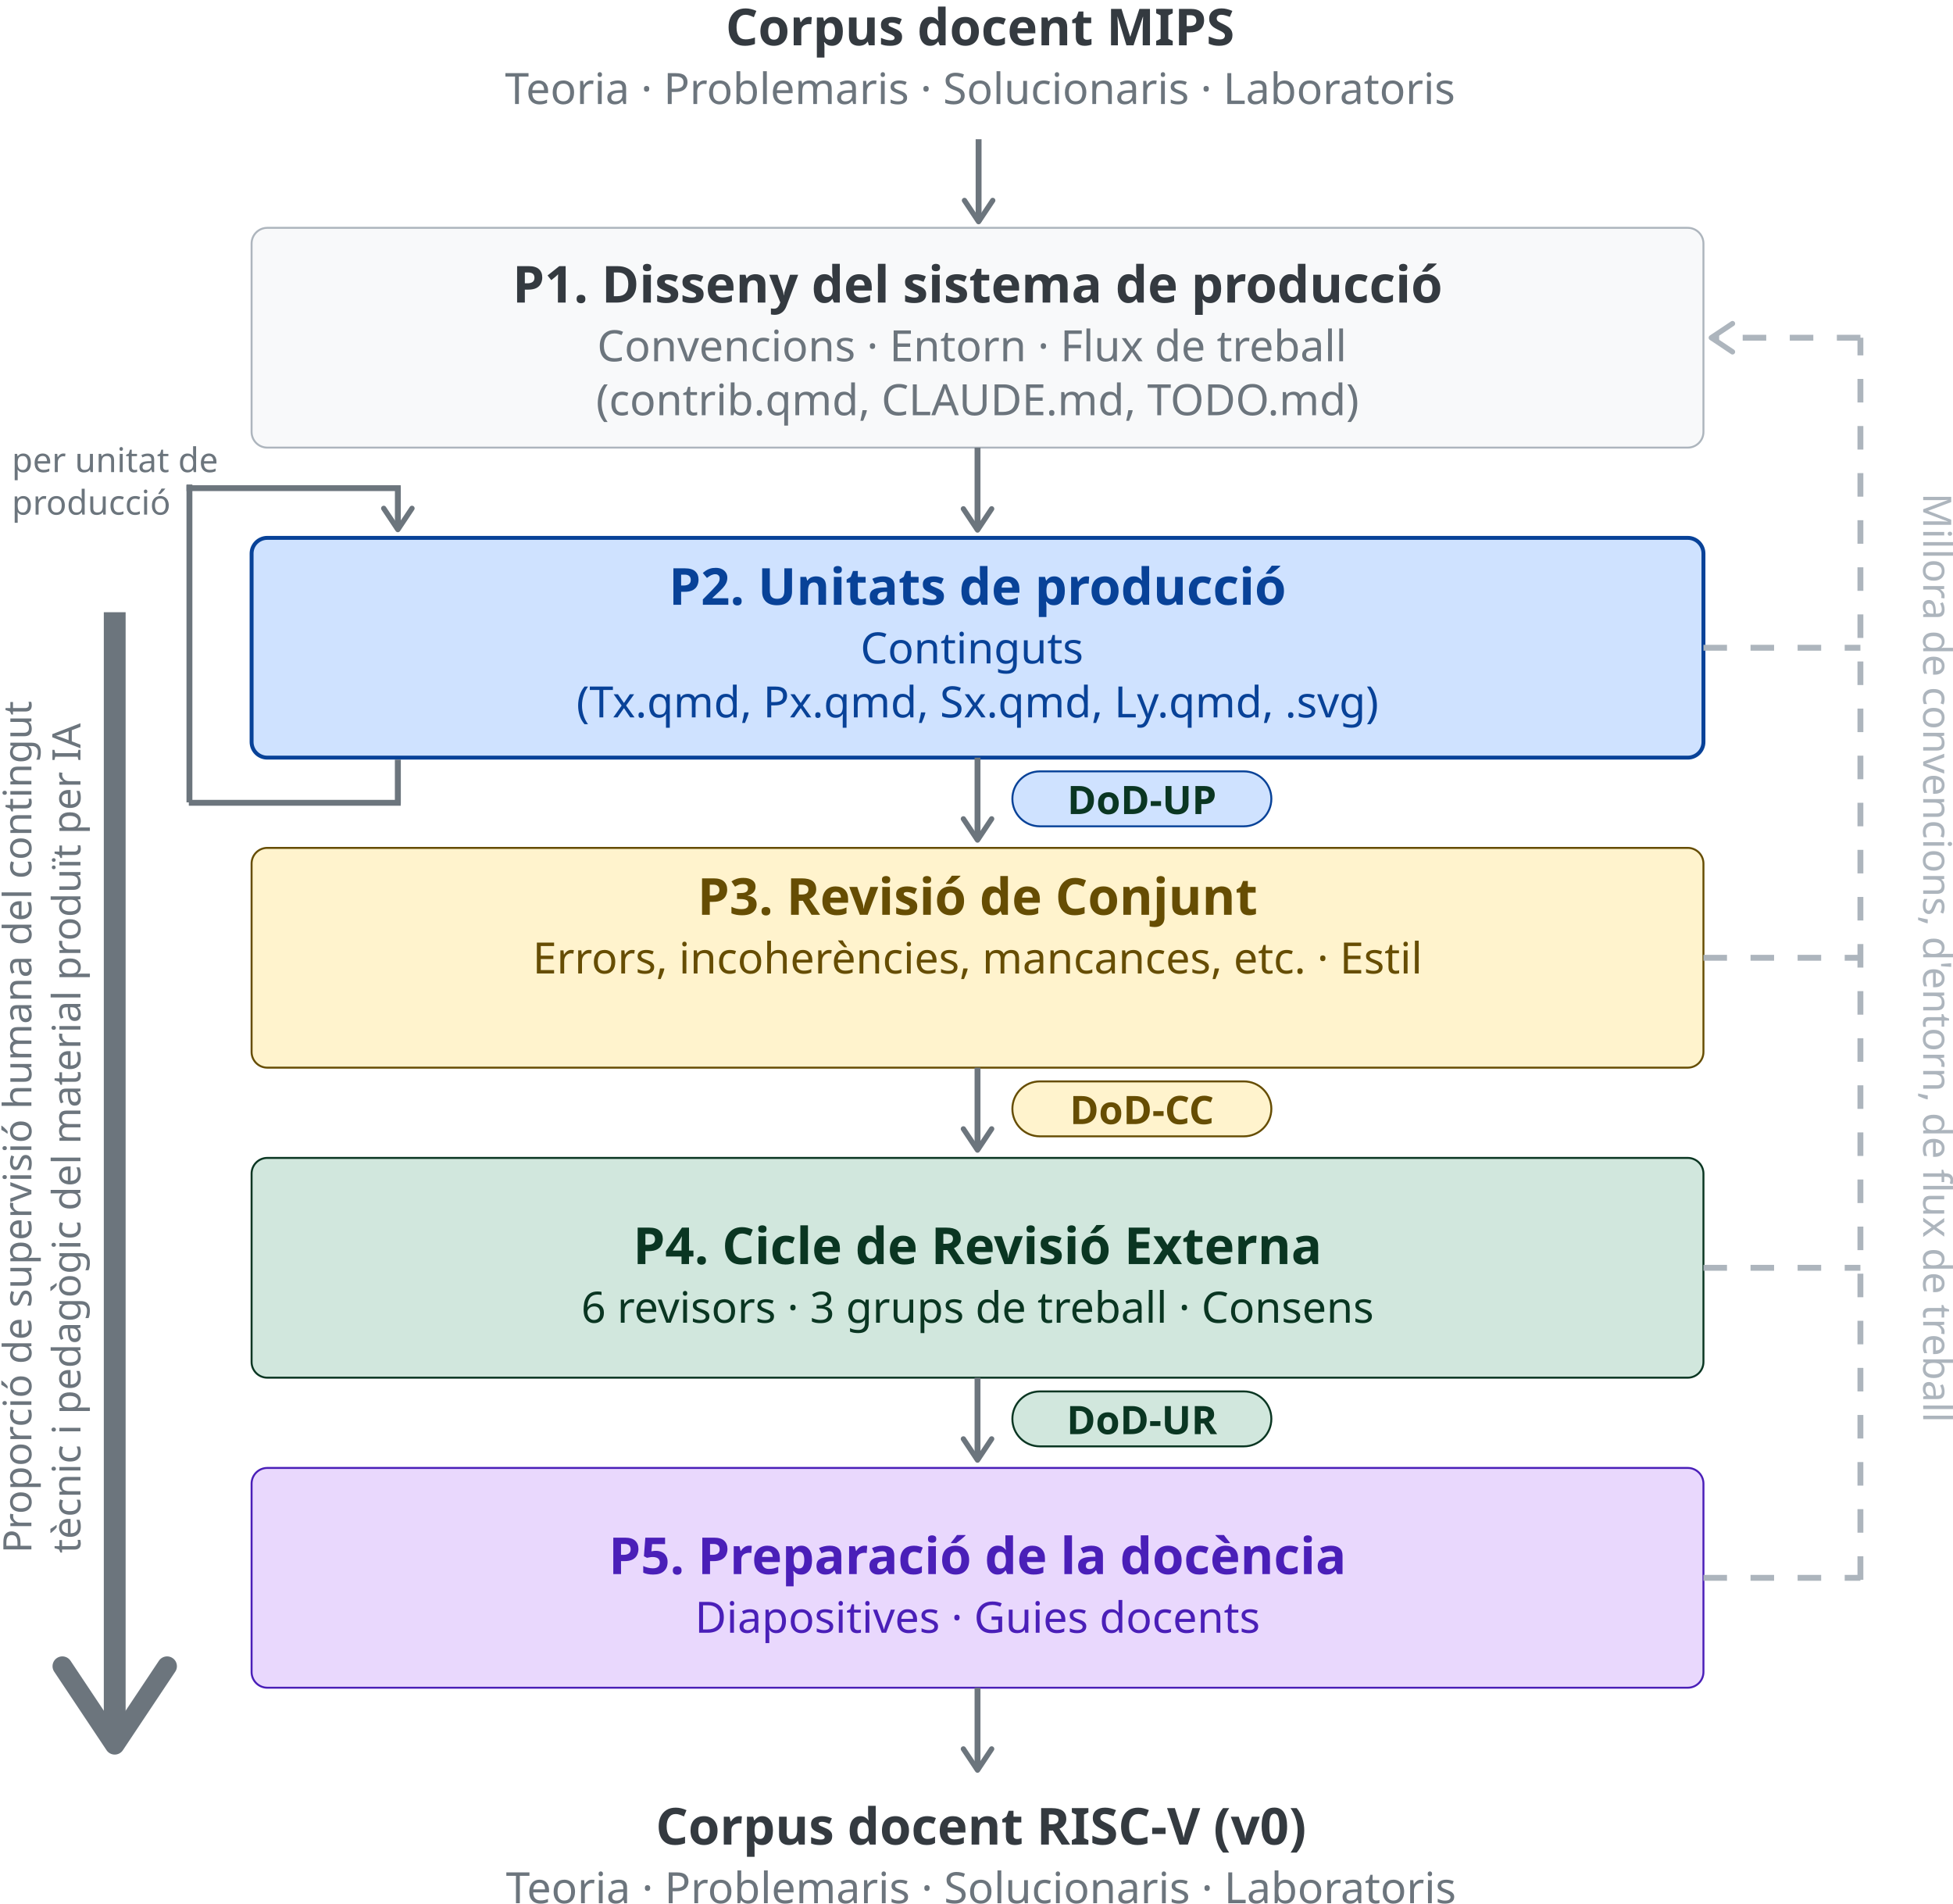
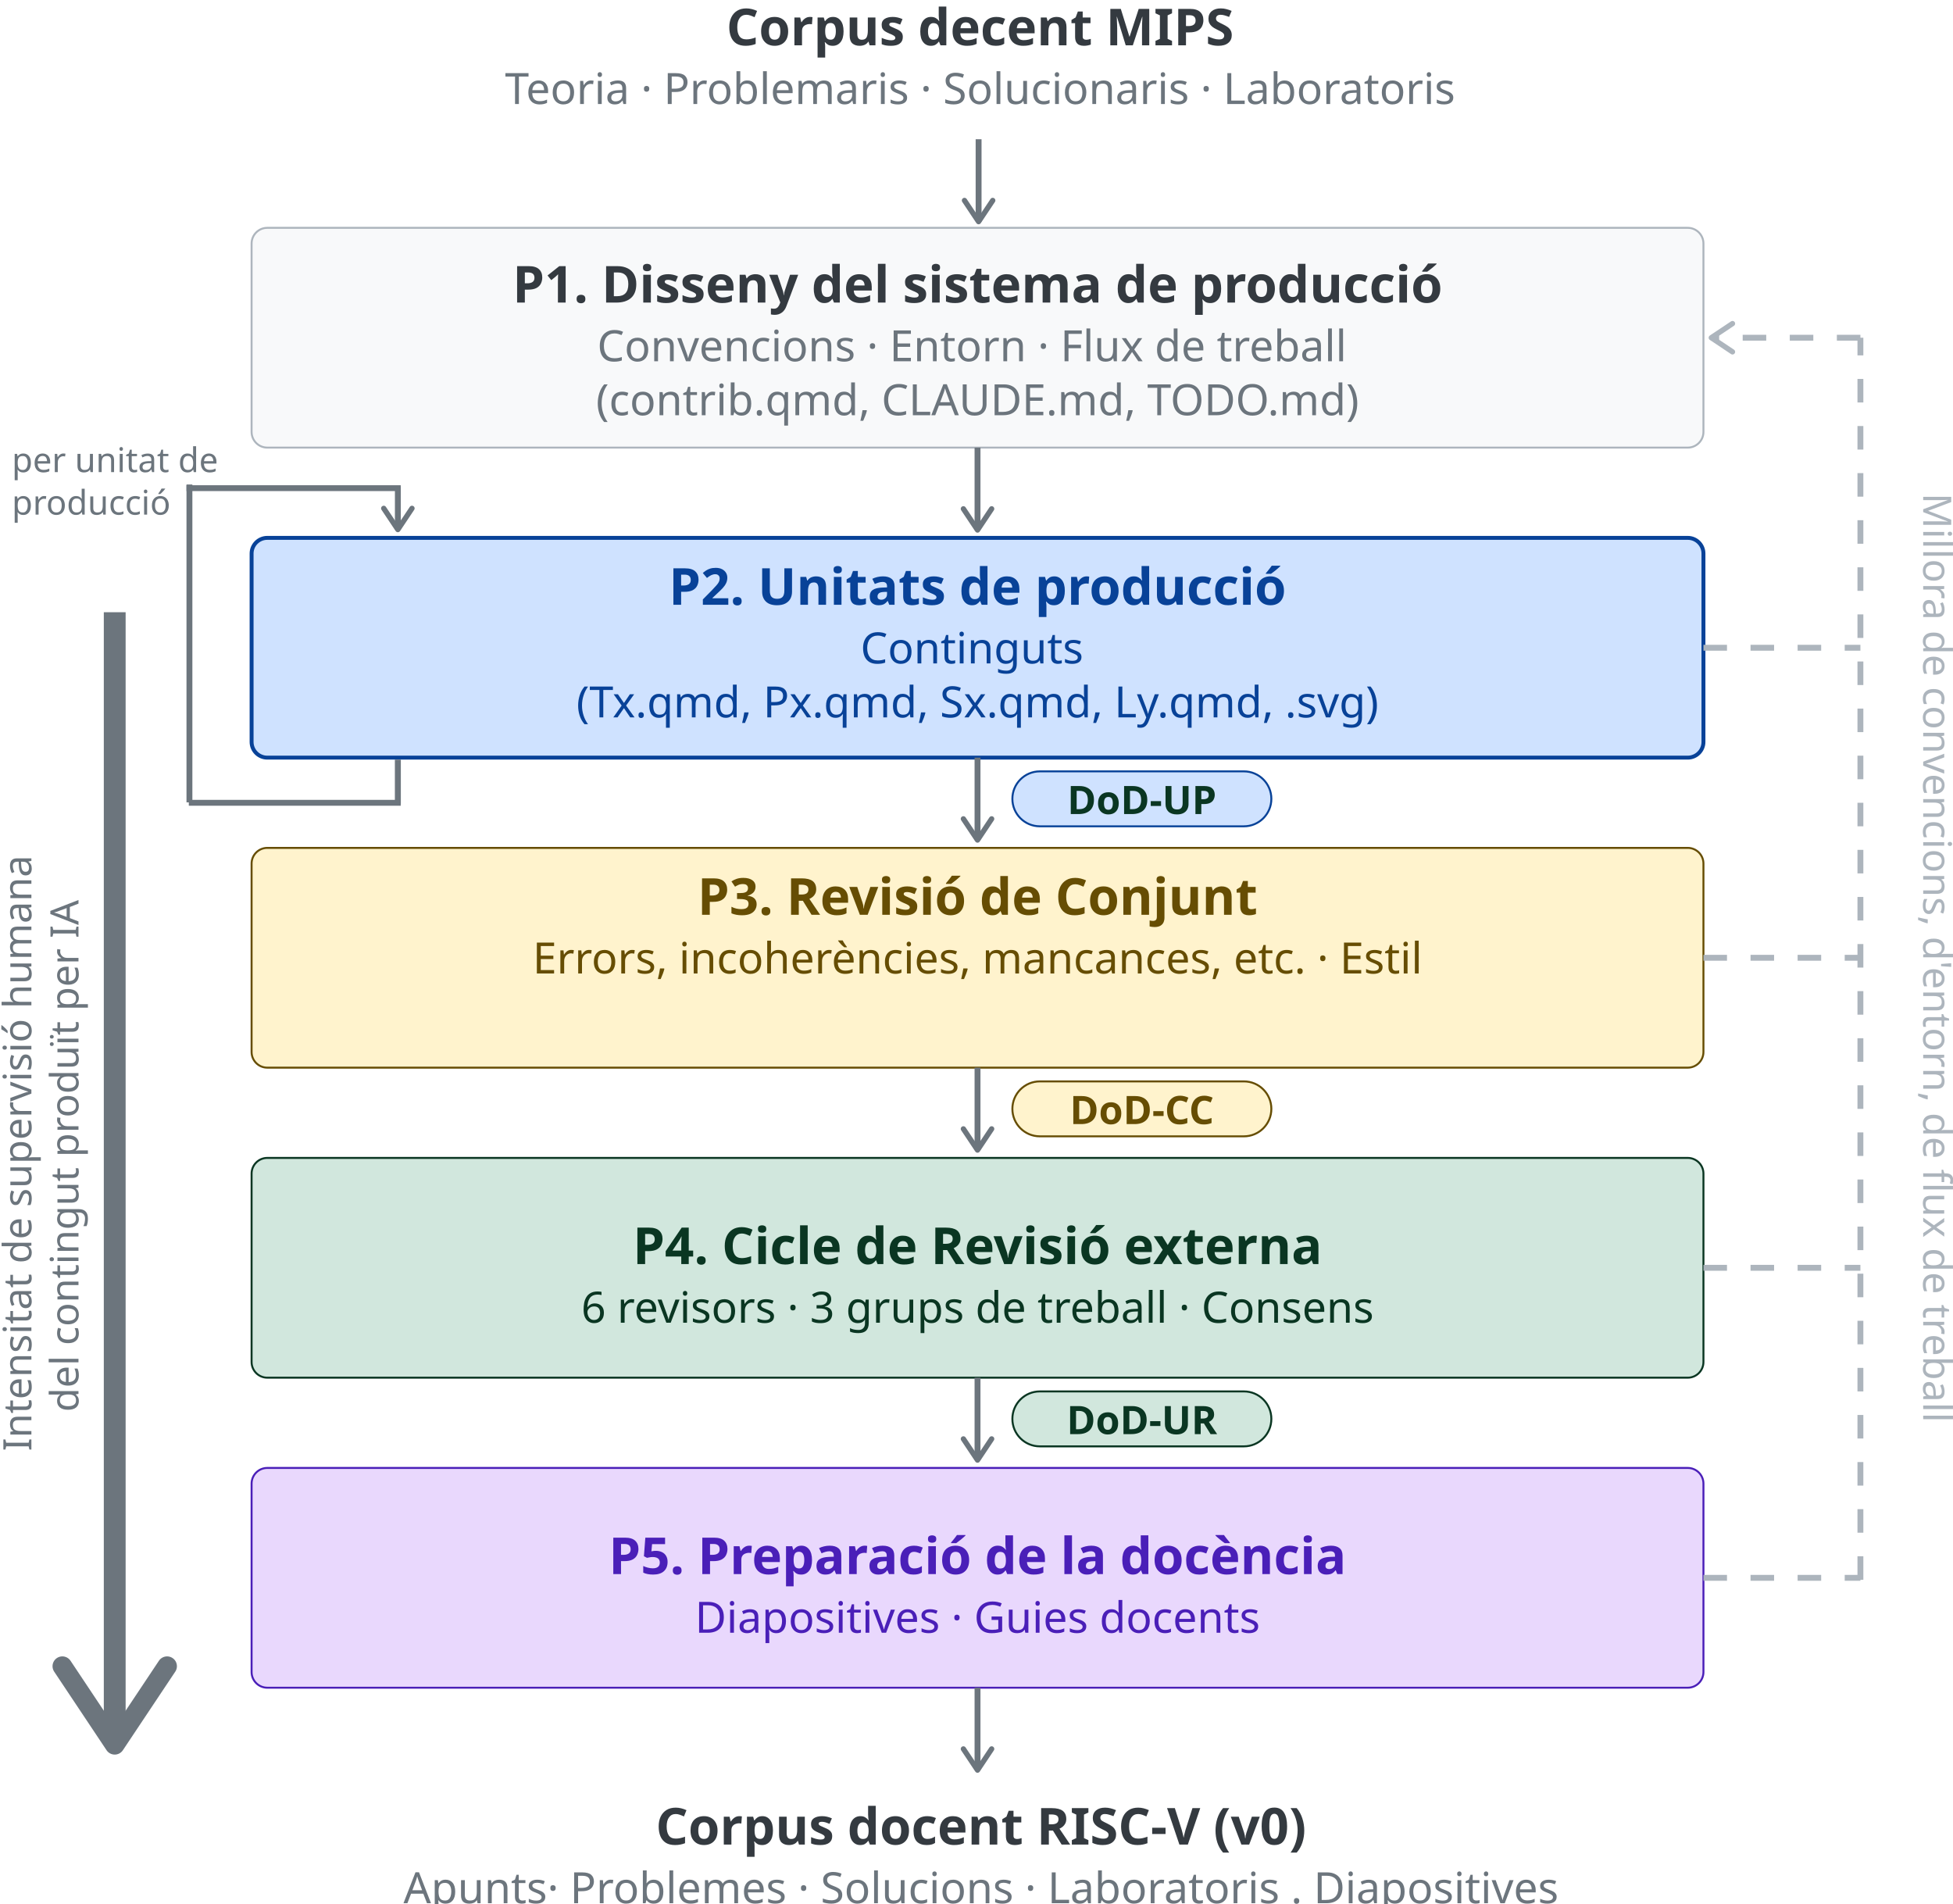
<svg xmlns="http://www.w3.org/2000/svg" width="497.714" viewBox="0 0 497.714 485.135" role="img" font-family="'Source Sans Pro', sans-serif" version="1.1" id="svg25" height="485.135">
  <defs id="defs4">
    <marker id="arr" viewBox="0 0 10 10" refX="8" refY="5" markerWidth="6" markerHeight="6" orient="auto-start-reverse">
      <path d="M 2,1 8,5 2,9" fill="none" stroke="context-stroke" stroke-width="1.5" stroke-linecap="round" stroke-linejoin="round" id="path1" />
    </marker>
    <linearGradient id="triGrad" x1="0" y1="0" x2="0" y2="1">
      <stop offset="0%" stop-color="#cfe2ff" stop-opacity="0.5" id="stop1" />
      <stop offset="100%" stop-color="#084298" stop-opacity="0.55" id="stop2" />
    </linearGradient>
    <linearGradient id="legendGrad" x1="76.026" y1="1135.922" x2="93.915" y2="1135.922" gradientTransform="scale(2.236068,0.4472136)" gradientUnits="userSpaceOnUse">
      <stop offset="0%" stop-color="#cfe2ff" stop-opacity="0.5" id="stop3" />
      <stop offset="100%" stop-color="#084298" stop-opacity="0.55" id="stop4" />
    </linearGradient>
    <marker id="arr-8" viewBox="0 0 10 10" refX="8" refY="5" markerWidth="6" markerHeight="6" orient="auto-start-reverse" preserveAspectRatio="xMidYMid">
      <path d="M 2,1 8,5 2,9" fill="none" stroke="context-stroke" stroke-width="1.5" stroke-linecap="round" stroke-linejoin="round" id="path1-4" />
    </marker>
    <marker id="arr-0" viewBox="0 0 10 10" refX="8" refY="5" markerWidth="6" markerHeight="6" orient="auto-start-reverse">
      <path d="M 2,1 8,5 2,9" fill="none" stroke="context-stroke" stroke-width="1.5" stroke-linecap="round" stroke-linejoin="round" id="path1-7" />
    </marker>
    <marker id="arr-9" viewBox="0 0 10 10" refX="8" refY="5" markerWidth="6" markerHeight="6" orient="auto-start-reverse">
      <path d="M 2,1 8,5 2,9" fill="none" stroke="context-stroke" stroke-width="1.5" stroke-linecap="round" stroke-linejoin="round" id="path1-2" />
    </marker>
    <marker id="arr-95" viewBox="0 0 10 10" refX="8" refY="5" markerWidth="6" markerHeight="6" orient="auto-start-reverse">
      <path d="M 2,1 8,5 2,9" fill="none" stroke="context-stroke" stroke-width="1.5" stroke-linecap="round" stroke-linejoin="round" id="path1-0" />
    </marker>
    <marker id="marker2" viewBox="0 0 10 10" refX="8" refY="5" markerWidth="6" markerHeight="6" orient="auto-start-reverse">
      <path d="M 2,1 8,5 2,9" fill="none" stroke="context-stroke" stroke-width="1.5" stroke-linecap="round" stroke-linejoin="round" id="path2" />
    </marker>
  </defs>
  <rect x="64.117" y="58.057" width="370" height="56" rx="4" fill="#f8f9fa" stroke="#adb5bd" stroke-width="0.5" id="rect4" />
  <text x="249.117" y="72.057" text-anchor="middle" font-size="13px" font-weight="bold" fill="#343a40" dominant-baseline="central" id="text5">P1. Disseny del sistema de producció</text>
  <text x="249.117" y="92.057" text-anchor="middle" font-size="11px" fill="#6c757d" id="text6" style="font-style:normal;font-variant:normal;font-weight:normal;font-stretch:normal;font-size:11px;font-family:Sans;-inkscape-font-specification:'Sans, Normal';font-variant-ligatures:normal;font-variant-caps:normal;font-variant-numeric:normal;font-variant-east-asian:normal;text-anchor:middle;fill:#6c757d">
    <tspan id="tspan10" x="249.117" y="92.057">Convencions · Entorn · Flux de treball</tspan>
    <tspan id="tspan11" x="249.117" y="105.807">(contrib.qmd, CLAUDE.md, TODO.md)</tspan>
  </text>
  <text x="249.77" y="6.5" text-anchor="middle" font-size="13px" font-weight="bold" fill="#343a40" dominant-baseline="central" id="text5-1" style="font-style:normal;font-variant:normal;font-weight:bold;font-stretch:normal;font-size:13px;font-family:Sans;-inkscape-font-specification:'Sans, Bold';font-variant-ligatures:normal;font-variant-caps:normal;font-variant-numeric:normal;font-variant-east-asian:normal;dominant-baseline:central;text-anchor:middle;fill:#343a40">
-     <tspan id="tspan12">Corpus docent MIPS</tspan>
+     <tspan id="tspan12" x="249.77" y="6.5">Corpus decent MIPS</tspan>
  </text>
  <text x="249.77" y="26.5" text-anchor="middle" font-size="11px" fill="#6c757d" id="text6-7" style="font-style:normal;font-variant:normal;font-weight:normal;font-stretch:normal;font-size:11px;font-family:Sans;-inkscape-font-specification:'Sans, Normal';font-variant-ligatures:normal;font-variant-caps:normal;font-variant-numeric:normal;font-variant-east-asian:normal;text-anchor:middle;fill:#6c757d">
    <tspan id="tspan16" x="249.77" y="26.5">Teoria · Problemaris · Solucionaris · Laboratoris</tspan>
  </text>
  <text x="250.008" y="464.979" text-anchor="middle" font-size="13px" font-weight="bold" fill="#343a40" dominant-baseline="central" id="text5-1-1" style="font-style:normal;font-variant:normal;font-weight:bold;font-stretch:normal;font-size:13px;font-family:'Source Sans Pro', sans-serif;-inkscape-font-specification:'Source Sans Pro, sans-serif, Bold';font-variant-ligatures:normal;font-variant-caps:normal;font-variant-numeric:normal;font-variant-east-asian:normal;dominant-baseline:central;text-anchor:middle;fill:#343a40">
    <tspan id="tspan18" x="250.008" y="464.979">Corpus docent RISC-V (v0)</tspan>
  </text>
  <text x="250.008" y="484.979" text-anchor="middle" font-size="11px" fill="#6c757d" id="text6-7-9" style="font-style:normal;font-variant:normal;font-weight:normal;font-stretch:normal;font-size:11px;font-family:Sans;-inkscape-font-specification:'Sans, Normal';font-variant-ligatures:normal;font-variant-caps:normal;font-variant-numeric:normal;font-variant-east-asian:normal;text-anchor:middle;fill:#6c757d">
-     <tspan id="tspan16-7" x="250.008" y="484.979">Teoria · Problemaris · Solucionaris · Laboratoris</tspan>
+     <tspan id="tspan16-7" x="250.008" y="484.979">Apunts· Problemes · Solucions · Laboratoris . Diapositives</tspan>
  </text>
  <text x="3.008" y="120.297" text-anchor="middle" font-size="11px" fill="#6c757d" id="text6-7-9-5" style="font-style:normal;font-variant:normal;font-weight:normal;font-stretch:normal;font-size:8.667px;font-family:Sans;-inkscape-font-specification:'Sans, Normal';font-variant-ligatures:normal;font-variant-caps:normal;font-variant-numeric:normal;font-variant-east-asian:normal;text-align:start;text-anchor:start;fill:#6c757d">
    <tspan id="tspan17" x="3.008" y="120.297">per unitat de</tspan>
    <tspan id="tspan20" x="3.008" y="131.13">producció</tspan>
  </text>
  <line x1="249.117" y1="114.057" x2="249.117" y2="135.057" stroke="#6c757d" stroke-width="1.5" marker-end="url(#arr)" id="line6" />
  <line x1="48.276" y1="123.459" x2="48.276" y2="204.459" stroke="#6c757d" stroke-width="1.5" id="line6-0" />
  <line x1="47.528" y1="124.39" x2="102.122" y2="124.39" stroke="#6c757d" stroke-width="1.49" id="line6-0-6" />
  <line x1="48.117" y1="204.566" x2="102.125" y2="204.566" stroke="#6c757d" stroke-width="1.496" id="line6-0-6-8" />
  <line x1="249.392" y1="35.479" x2="249.392" y2="56.48" stroke="#6c757d" stroke-width="1.5" marker-end="url(#arr-0)" id="line6-8" style="marker-end:url(#arr-0)" />
  <rect x="64.117" y="137.057" width="370" height="56" rx="4" fill="#cfe2ff" stroke="#084298" stroke-width="1" id="rect6" />
  <text x="249.117" y="149.057" text-anchor="middle" font-size="13px" font-weight="bold" fill="#084298" dominant-baseline="central" id="text7" style="font-style:normal;font-variant:normal;font-weight:bold;font-stretch:normal;font-size:13px;font-family:Sans;-inkscape-font-specification:'Sans, Bold';font-variant-ligatures:normal;font-variant-caps:normal;font-variant-numeric:normal;font-variant-east-asian:normal;dominant-baseline:central;text-anchor:middle;fill:#084298">
    <tspan id="tspan13" x="249.117" y="149.057">P2. Unitats de producció</tspan>
  </text>
  <text x="249.117" y="169.057" text-anchor="middle" font-size="11px" fill="#084298" id="text8" style="font-style:normal;font-variant:normal;font-weight:normal;font-stretch:normal;font-size:11px;font-family:Sans;-inkscape-font-specification:'Sans, Normal';font-variant-ligatures:normal;font-variant-caps:normal;font-variant-numeric:normal;font-variant-east-asian:normal;text-anchor:middle;fill:#084298">
    <tspan id="tspan8" x="249.117" y="169.057">Continguts</tspan>
    <tspan id="tspan9" x="249.117" y="182.807">(Tx.qmd, Px.qmd, Sx.qmd, Ly.qmd, .svg)</tspan>
  </text>
  <line x1="249.117" y1="193.057" x2="249.117" y2="214.057" stroke="#6c757d" stroke-width="1.5" marker-end="url(#arr)" id="line8" />
  <line x1="101.392" y1="123.941" x2="101.392" y2="134.941" stroke="#6c757d" stroke-width="1.5" marker-end="url(#arr-95)" id="line6-4" style="marker-end:url(#arr-95)" />
  <line x1="101.392" y1="193.56" x2="101.392" y2="204.825" stroke="#6c757d" stroke-width="1.518" id="line8-8" />
  <line x1="29.236" y1="156.005" x2="29.236" y2="444.597" stroke="#6c757d" stroke-width="5.561" marker-end="url(#arr-8)" id="line8-5" style="marker-end:url(#arr-8)" />
  <rect x="64.117" y="216.057" width="370" height="56" rx="4" fill="#fff3cd" stroke="#664d03" stroke-width="0.5" id="rect8" />
  <text x="249.117" y="228.057" text-anchor="middle" font-size="13px" font-weight="bold" fill="#664d03" dominant-baseline="central" id="text9">P3. Revisió de Conjunt</text>
  <text x="249.117" y="248.057" text-anchor="middle" font-size="11px" fill="#664d03" id="text10" style="font-style:normal;font-variant:normal;font-weight:normal;font-stretch:normal;font-size:11px;font-family:Sans;-inkscape-font-specification:'Sans, Normal';font-variant-ligatures:normal;font-variant-caps:normal;font-variant-numeric:normal;font-variant-east-asian:normal;text-anchor:middle;fill:#664d03">
    <tspan id="tspan2" x="249.117" y="248.057">Errors, incoherències, mancances, etc. · Estil</tspan>
  </text>
  <line x1="249.117" y1="272.057" x2="249.117" y2="293.057" stroke="#6c757d" stroke-width="1.5" marker-end="url(#arr)" id="line10" />
  <rect x="64.117" y="295.057" width="370" height="56" rx="4" fill="#d1e7dd" stroke="#0a3622" stroke-width="0.5" id="rect10" />
  <text x="249.117" y="317.057" text-anchor="middle" font-size="13px" font-weight="bold" fill="#0a3622" dominant-baseline="central" id="text11" style="font-style:normal;font-variant:normal;font-weight:bold;font-stretch:normal;font-size:13px;font-family:'Source Sans Pro', sans-serif;-inkscape-font-specification:'Source Sans Pro, sans-serif, Bold';font-variant-ligatures:normal;font-variant-caps:normal;font-variant-numeric:normal;font-variant-east-asian:normal;dominant-baseline:central;text-anchor:middle;fill:#0a3622">
-     <tspan id="tspan1" x="249.117" y="317.057">P4. Cicle de Revisió Externa</tspan>
+     <tspan id="tspan1" x="249.117" y="317.057">P4. Cicle de Revisió externa</tspan>
  </text>
  <text x="249.117" y="337.057" text-anchor="middle" font-size="11px" fill="#0a3622" id="text12" style="font-style:normal;font-variant:normal;font-weight:normal;font-stretch:normal;font-size:11px;font-family:Sans;-inkscape-font-specification:'Sans, Normal';font-variant-ligatures:normal;font-variant-caps:normal;font-variant-numeric:normal;font-variant-east-asian:normal;text-anchor:middle;fill:#0a3622">
    <tspan id="tspan15" x="249.117" y="337.057">6 revisors · 3 grups de treball · Consens</tspan>
  </text>
  <line x1="249.117" y1="351.057" x2="249.117" y2="372.057" stroke="#6c757d" stroke-width="1.5" marker-end="url(#arr)" id="line12" />
  <rect x="64.117" y="374.057" width="370" height="56" rx="4" fill="#e9d8fd" stroke="#4a1fb8" stroke-width="0.5" id="rect12" />
  <text x="249.117" y="396.057" text-anchor="middle" font-size="13px" font-weight="bold" fill="#4a1fb8" dominant-baseline="central" id="text13" style="font-style:normal;font-variant:normal;font-weight:bold;font-stretch:normal;font-size:13px;font-family:'Source Sans Pro', sans-serif;-inkscape-font-specification:'Source Sans Pro, sans-serif, Bold';font-variant-ligatures:normal;font-variant-caps:normal;font-variant-numeric:normal;font-variant-east-asian:normal;dominant-baseline:central;text-anchor:middle;fill:#4a1fb8">
    <tspan id="tspan14" x="249.117" y="396.057">P5. Preparació de la docència</tspan>
  </text>
  <text x="249.117" y="416.057" text-anchor="middle" font-size="11px" fill="#4a1fb8" id="text14">Diapositives · Guies docents</text>
  <line x1="249.117" y1="430.057" x2="249.117" y2="451.057" stroke="#6c757d" stroke-width="1.5" marker-end="url(#arr)" id="line14" />
  <path d="m 434.117,165.057 h 40" fill="none" stroke="#adb5bd" stroke-width="0.75" stroke-dasharray="3 3" id="path17" style="stroke-width:1.5;stroke-dasharray:6,6;stroke-dashoffset:0" />
  <path d="m 434.117,244.057 h 40" fill="none" stroke="#adb5bd" stroke-width="0.75" stroke-dasharray="3 3" id="path18" style="stroke-width:1.5;stroke-dasharray:6,6;stroke-dashoffset:0" />
  <path d="m 434.117,323.057 h 40" fill="none" stroke="#adb5bd" stroke-width="0.75" stroke-dasharray="3 3" id="path19" style="stroke-width:1.5;stroke-dasharray:6,6;stroke-dashoffset:0" />
  <path d="m 434.117,402.057 h 40" fill="none" stroke="#adb5bd" stroke-width="0.75" stroke-dasharray="3 3" id="path20" style="stroke-width:1.5;stroke-dasharray:6,6;stroke-dashoffset:0" />
  <path d="M 474.117,402.557 V 86.057" fill="none" stroke="#adb5bd" stroke-width="0.75" stroke-dasharray="3 3" id="path22" style="stroke-width:1.5;stroke-dasharray:6,6;stroke-dashoffset:0" />
  <path d="m 474.117,86.057 h -38" fill="none" stroke="#adb5bd" stroke-width="0.75" stroke-dasharray="3 3" marker-end="url(#arr)" id="path23" style="stroke-width:1.5;stroke-dasharray:6,6;stroke-dashoffset:0;marker-end:url(#arr-8)" />
  <text x="244.057" y="-490.117" text-anchor="middle" font-size="10px" fill="#adb5bd" transform="rotate(90)" id="text23" style="font-style:normal;font-variant:normal;font-weight:normal;font-stretch:normal;font-size:10px;font-family:Sans;-inkscape-font-specification:'Sans, Normal';font-variant-ligatures:normal;font-variant-caps:normal;font-variant-numeric:normal;font-variant-east-asian:normal;text-anchor:middle;fill:#adb5bd">
    <tspan id="tspan3" x="244.057" y="-490.117">Millora de convencions, d'entorn, de flux de treball</tspan>
  </text>
-   <text x="-395.779" y="7.998" font-size="10px" fill="#6c757d" id="text25" transform="rotate(-90)" style="font-style:normal;font-variant:normal;font-weight:normal;font-stretch:normal;font-size:10px;font-family:Sans;-inkscape-font-specification:'Sans, Normal';font-variant-ligatures:normal;font-variant-caps:normal;font-variant-numeric:normal;font-variant-east-asian:normal;fill:#6c757d">
-     <tspan id="tspan6" x="-395.779" y="7.998">Proporció de supervisió humana del contingut</tspan>
-     <tspan id="tspan7" x="-395.779" y="20.498">tècnic i pedagògic del material produït per IA</tspan>
+   <text x="-369.779" y="7.998" font-size="10px" fill="#6c757d" id="text25" transform="rotate(-90)" style="font-style:normal;font-variant:normal;font-weight:normal;font-stretch:normal;font-size:10px;font-family:Sans;-inkscape-font-specification:'Sans, Normal';font-variant-ligatures:normal;font-variant-caps:normal;font-variant-numeric:normal;font-variant-east-asian:normal;fill:#6c757d">
+     <tspan id="tspan22">Intensitat de supervisió humana</tspan>
  </text>
  <rect x="258" y="196.557" width="66" height="14" rx="7" fill="#d1e7dd" stroke="#0a3622" stroke-width="0.5" id="rect-dod-up" style="fill:#cfe2ff;fill-opacity:1;stroke:#084298;stroke-opacity:1" />
  <text x="291" y="203.557" text-anchor="middle" font-size="10px" font-weight="bold" fill="#0a3622" dominant-baseline="central" id="text-dod-up">DoD-UP</text>
  <rect x="258" y="275.557" width="66" height="14" rx="7" fill="#d1e7dd" stroke="#0a3622" stroke-width="0.5" id="rect-dod-cc" style="fill:#fff3cd;fill-opacity:1;stroke:#664d03;stroke-opacity:1" />
  <text x="291" y="282.557" text-anchor="middle" font-size="10px" font-weight="bold" fill="#0a3622" dominant-baseline="central" id="text-dod-cc" style="fill:#664d03;fill-opacity:1">DoD-CC</text>
  <rect x="258" y="354.557" width="66" height="14" rx="7" fill="#d1e7dd" stroke="#0a3622" stroke-width="0.5" id="rect-dod-ur" />
  <text x="291" y="361.557" text-anchor="middle" font-size="10px" font-weight="bold" fill="#0a3622" dominant-baseline="central" id="text-dod-ur">DoD-UR</text>
+   <text x="-359.779" y="19.998" font-size="10px" fill="#6c757d" id="text21" transform="rotate(-90)" style="font-style:normal;font-variant:normal;font-weight:normal;font-stretch:normal;font-size:10px;font-family:Sans;-inkscape-font-specification:'Sans, Normal';font-variant-ligatures:normal;font-variant-caps:normal;font-variant-numeric:normal;font-variant-east-asian:normal;fill:#6c757d">
+     <tspan id="tspan23" x="-359.779" y="19.998">del contingut produït per IA</tspan>
+   </text>
</svg>
